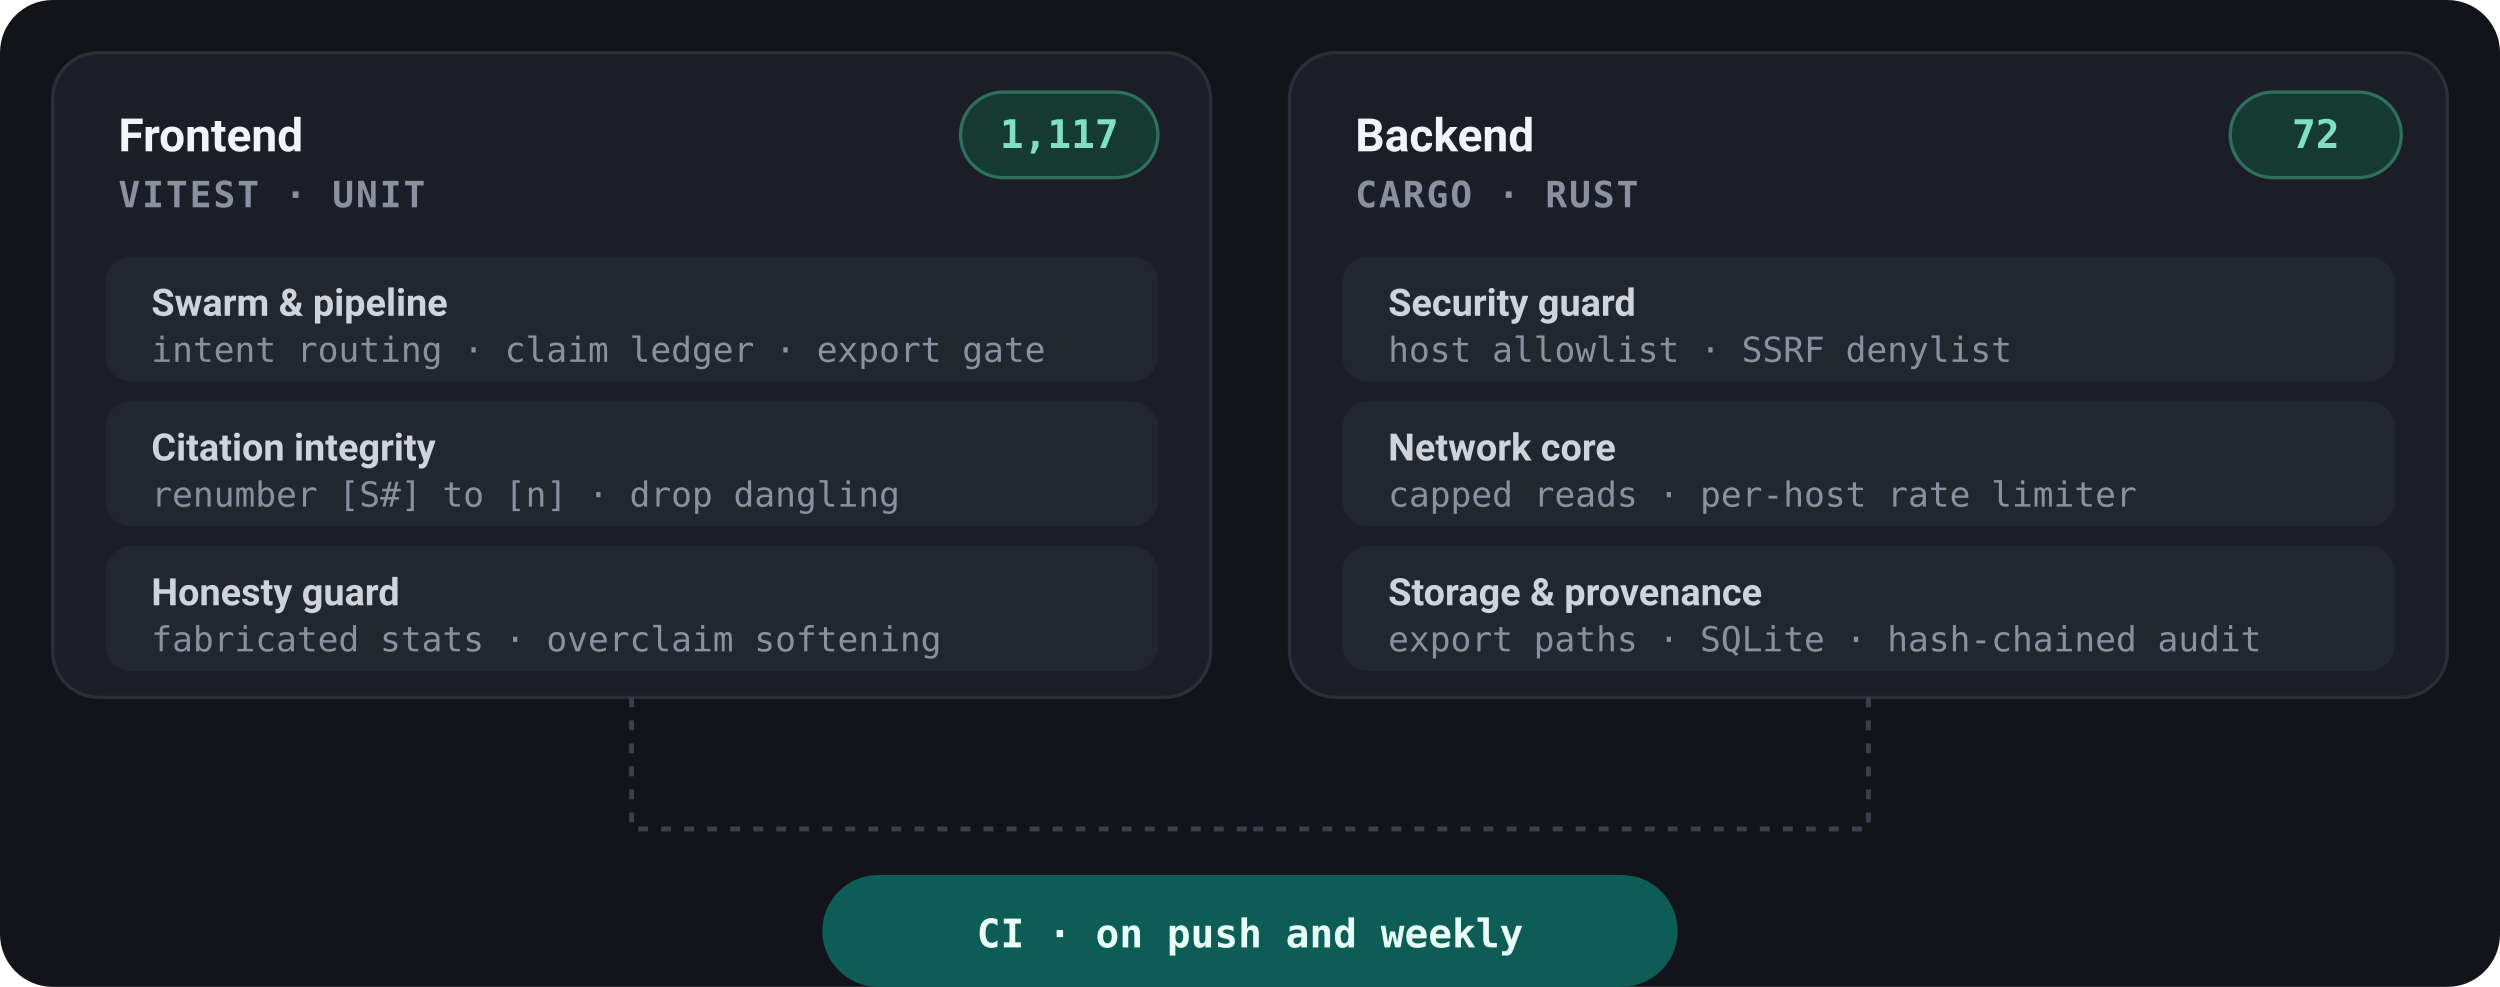
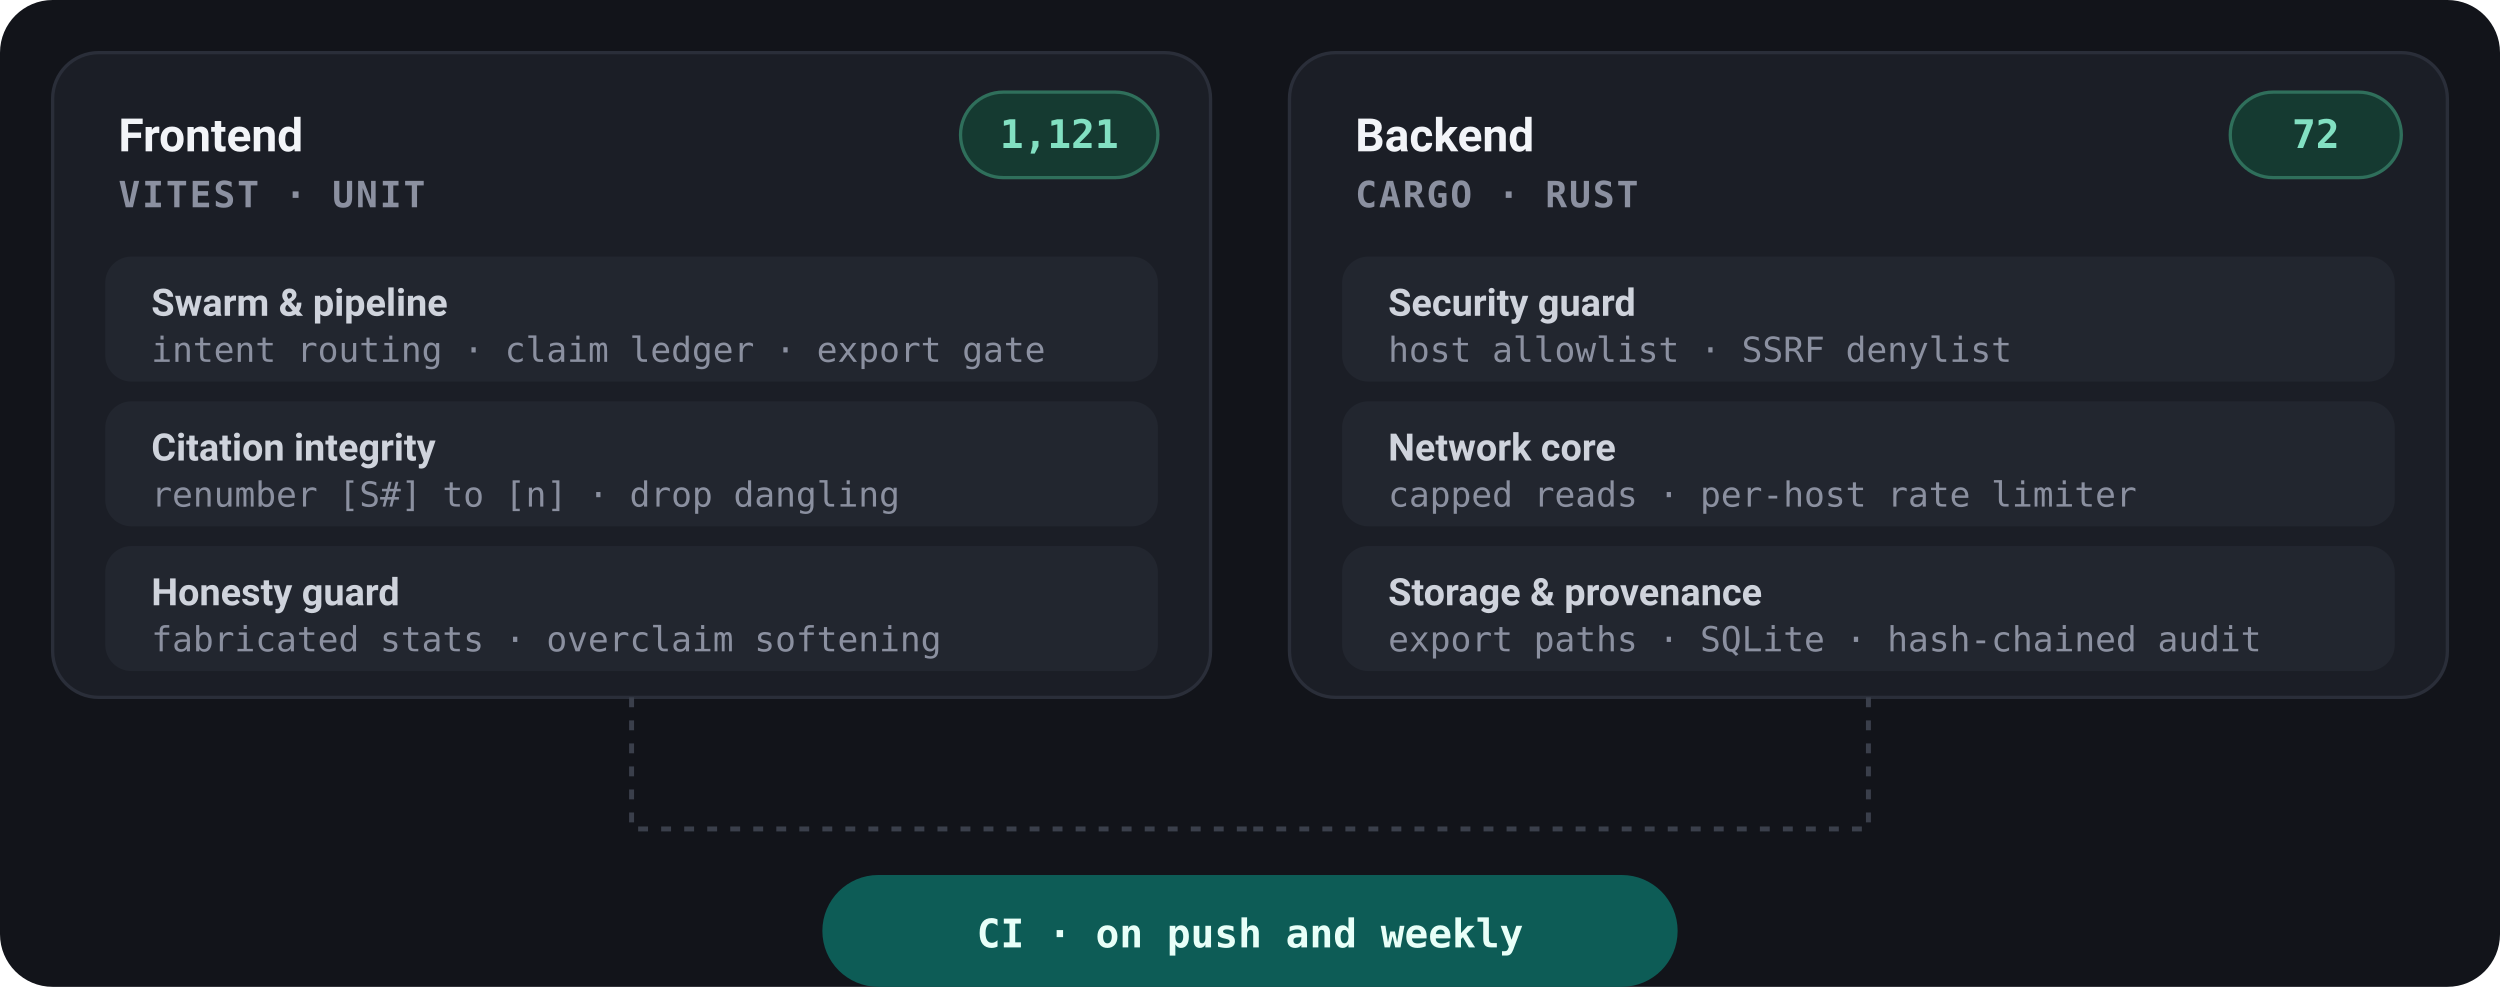
- <svg xmlns="http://www.w3.org/2000/svg" viewBox="0 0 760 300" width="760" height="300" role="img" aria-label="Two test surfaces: 1,117 Vitest frontend tests and 78 Rust backend tests, both run in CI" font-family="-apple-system, BlinkMacSystemFont, 'Segoe UI', Roboto, Helvetica, Arial, sans-serif">
+ <svg xmlns="http://www.w3.org/2000/svg" viewBox="0 0 760 300" width="760" height="300" role="img" aria-label="Two test surfaces: 1,121 Vitest frontend tests and 78 Rust backend tests, both run in CI" font-family="-apple-system, BlinkMacSystemFont, 'Segoe UI', Roboto, Helvetica, Arial, sans-serif">
  <rect x="0" y="0" width="760" height="300" rx="16" fill="#12141a" />
  <rect x="16" y="16" width="352" height="196" rx="14" fill="#1b1e26" stroke="#2a2e39" />
  <text x="36" y="46" font-weight="700" font-size="14" fill="#f2f4f8">Frontend</text>
  <text x="36" y="63" font-weight="600" font-size="11" letter-spacing="0.6" fill="#8b90a0" font-family="ui-monospace, 'SF Mono', Menlo, monospace">VITEST · UNIT</text>
  <rect x="292" y="28" width="60" height="26" rx="13" fill="#153a31" stroke="#2f6f5b" />
-   <text x="322" y="45" text-anchor="middle" font-weight="700" font-size="12" fill="#82e0c2" font-family="ui-monospace, monospace">1,117</text>
+   <text x="322" y="45" text-anchor="middle" font-weight="700" font-size="12" fill="#82e0c2" font-family="ui-monospace, monospace">1,121</text>
  <g>
    <rect x="32" y="78" width="320" height="38" rx="8" fill="#22262f" />
    <text x="46" y="96" font-weight="600" font-size="11.5" fill="#cfd3dc">Swarm &amp; pipeline</text>
    <text x="46" y="110" font-size="10.5" fill="#8b90a0" font-family="ui-monospace, monospace">intent routing · claim ledger · export gate</text>
    <rect x="32" y="122" width="320" height="38" rx="8" fill="#22262f" />
    <text x="46" y="140" font-weight="600" font-size="11.5" fill="#cfd3dc">Citation integrity</text>
    <text x="46" y="154" font-size="10.5" fill="#8b90a0" font-family="ui-monospace, monospace">renumber [S#] to [n] · drop dangling</text>
    <rect x="32" y="166" width="320" height="38" rx="8" fill="#22262f" />
    <text x="46" y="184" font-weight="600" font-size="11.5" fill="#cfd3dc">Honesty guard</text>
    <text x="46" y="198" font-size="10.5" fill="#8b90a0" font-family="ui-monospace, monospace">fabricated stats · overclaim softening</text>
  </g>
  <rect x="392" y="16" width="352" height="196" rx="14" fill="#1b1e26" stroke="#2a2e39" />
  <text x="412" y="46" font-weight="700" font-size="14" fill="#f2f4f8">Backend</text>
  <text x="412" y="63" font-weight="600" font-size="11" letter-spacing="0.6" fill="#8b90a0" font-family="ui-monospace, monospace">CARGO · RUST</text>
  <rect x="678" y="28" width="52" height="26" rx="13" fill="#153a31" stroke="#2f6f5b" />
  <text x="704" y="45" text-anchor="middle" font-weight="700" font-size="12" fill="#82e0c2" font-family="ui-monospace, monospace">72</text>
  <g>
    <rect x="408" y="78" width="320" height="38" rx="8" fill="#22262f" />
    <text x="422" y="96" font-weight="600" font-size="11.5" fill="#cfd3dc">Security guard</text>
    <text x="422" y="110" font-size="10.5" fill="#8b90a0" font-family="ui-monospace, monospace">host allowlist · SSRF denylist</text>
    <rect x="408" y="122" width="320" height="38" rx="8" fill="#22262f" />
    <text x="422" y="140" font-weight="600" font-size="11.5" fill="#cfd3dc">Network core</text>
    <text x="422" y="154" font-size="10.5" fill="#8b90a0" font-family="ui-monospace, monospace">capped reads · per-host rate limiter</text>
    <rect x="408" y="166" width="320" height="38" rx="8" fill="#22262f" />
    <text x="422" y="184" font-weight="600" font-size="11.5" fill="#cfd3dc">Storage &amp; provenance</text>
    <text x="422" y="198" font-size="10.5" fill="#8b90a0" font-family="ui-monospace, monospace">export paths · SQLite · hash-chained audit</text>
  </g>
  <path d="M192 212 L192 252 L380 252" fill="none" stroke="#3a3f4b" stroke-width="1.5" stroke-dasharray="3 4" />
  <path d="M568 212 L568 252 L380 252" fill="none" stroke="#3a3f4b" stroke-width="1.5" stroke-dasharray="3 4" />
  <rect x="250" y="266" width="260" height="34" rx="17" fill="#0d5c56" />
  <text x="380" y="288" text-anchor="middle" font-weight="700" font-size="12" fill="#e8fff8" font-family="ui-monospace, monospace">CI · on push and weekly</text>
</svg>
